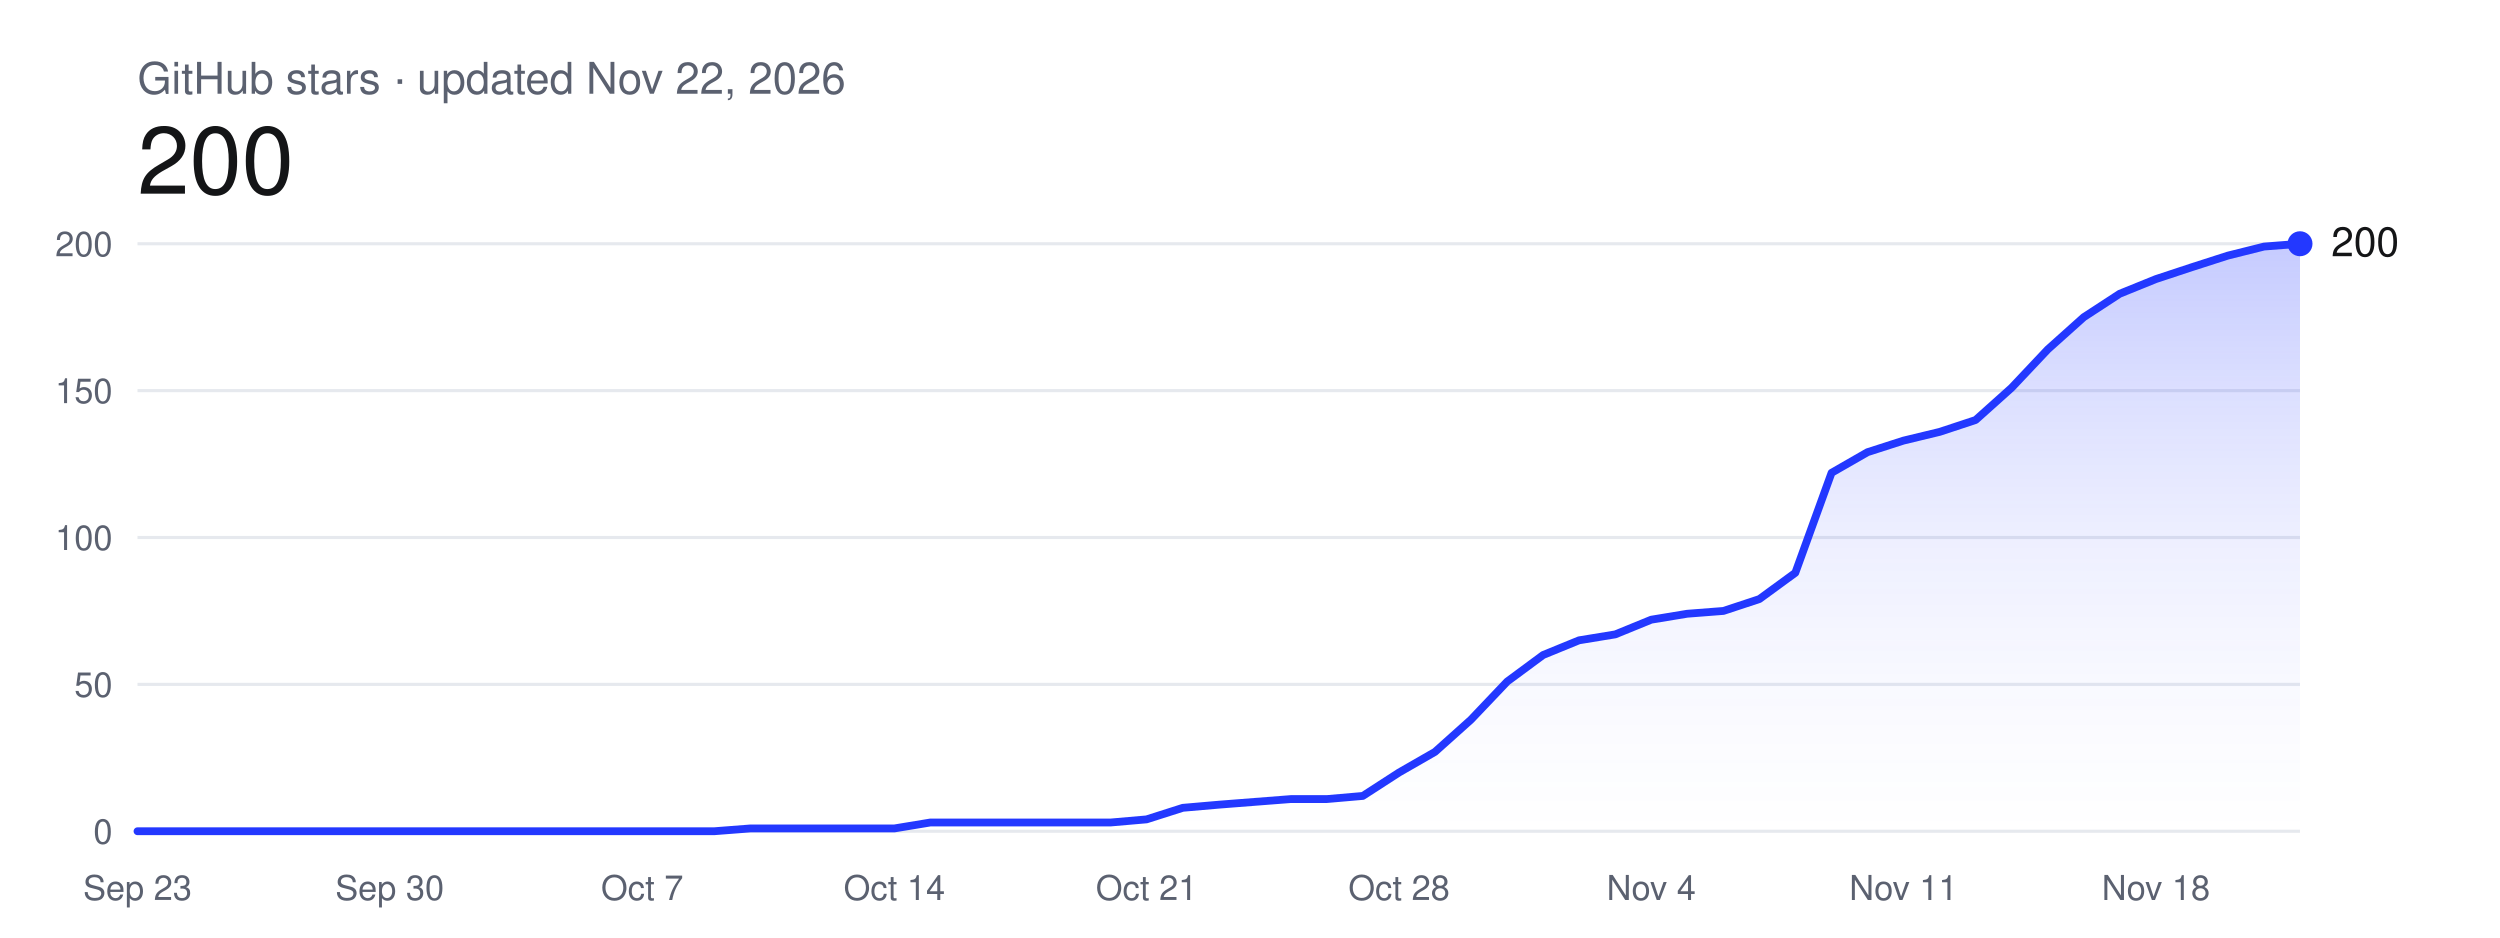
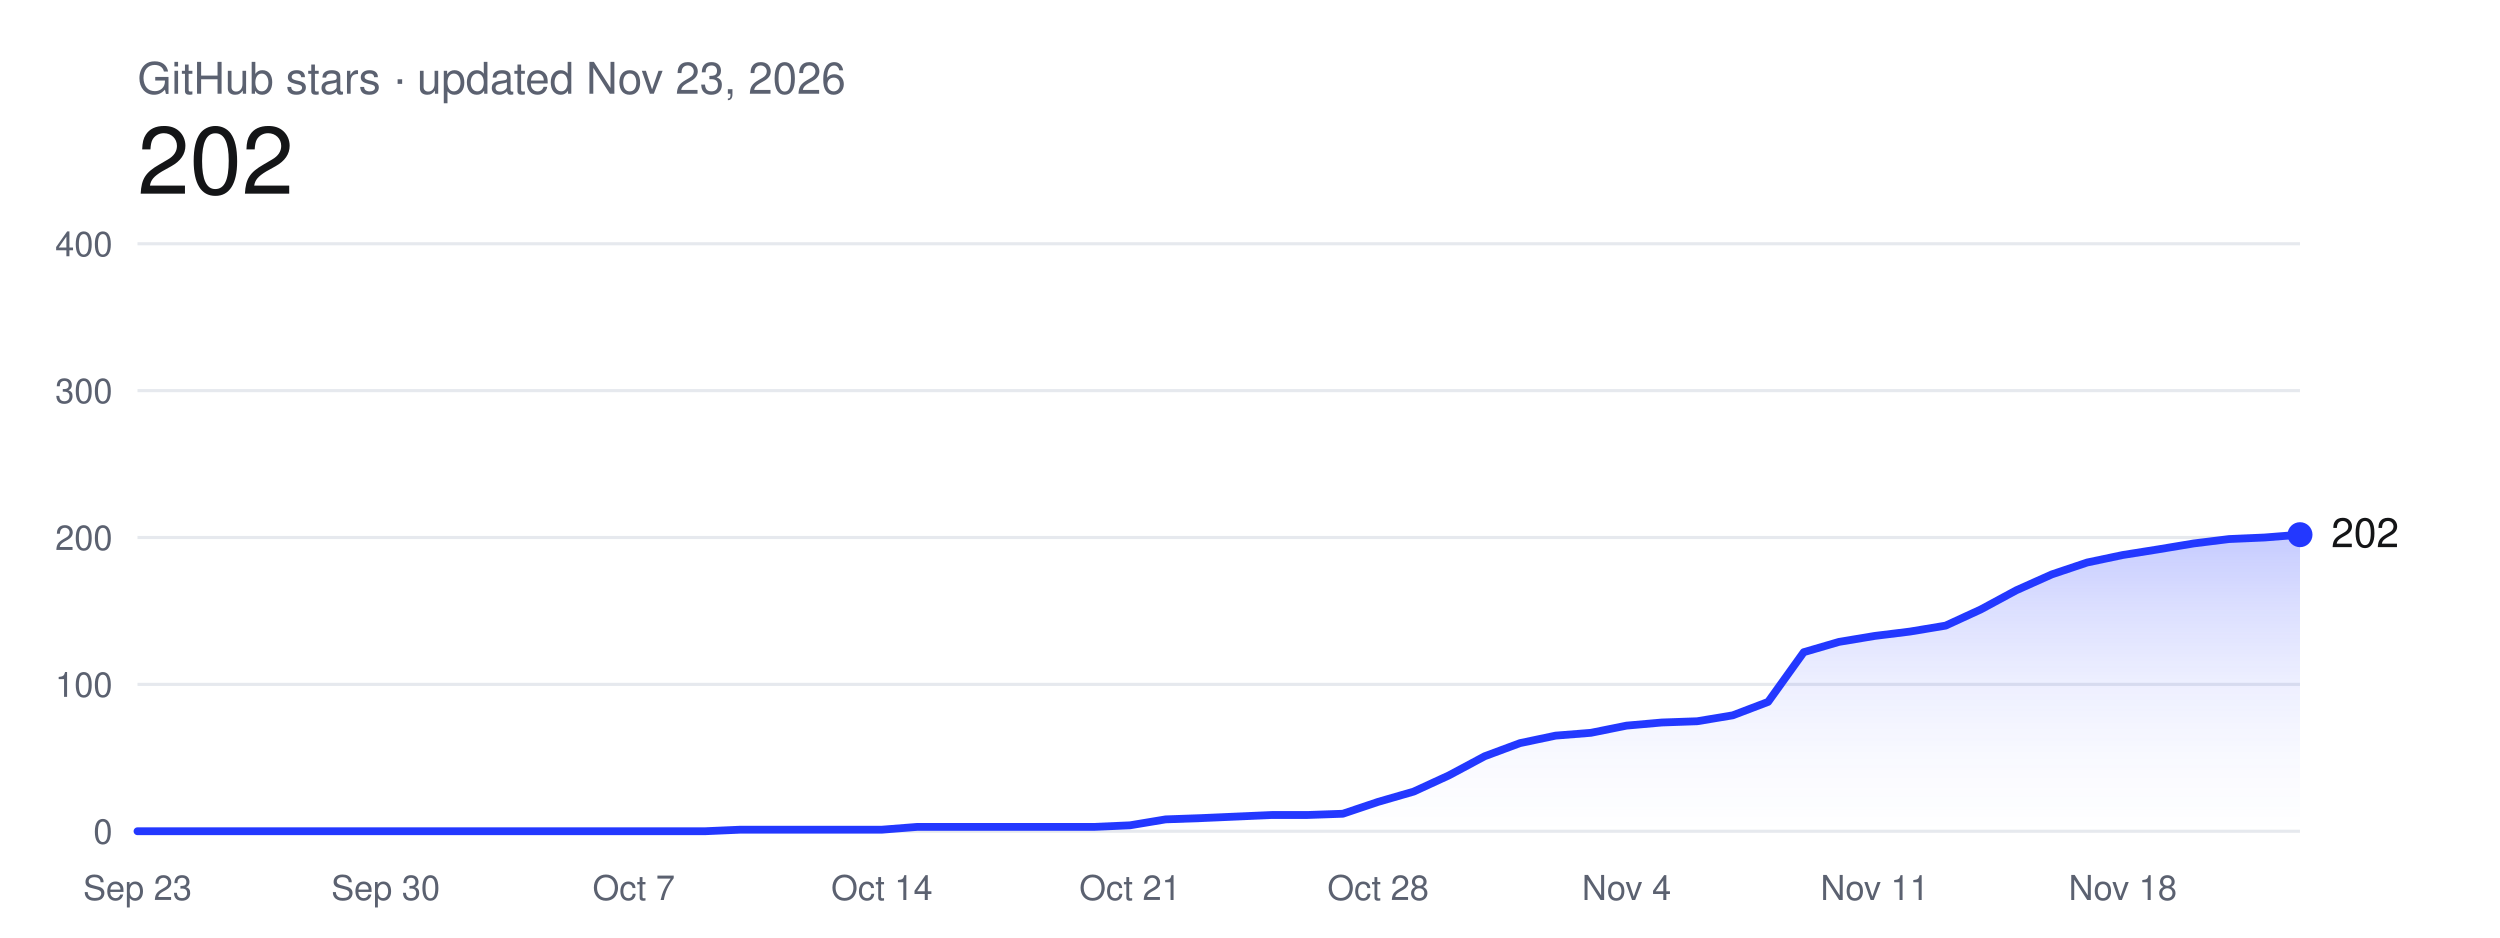
<svg xmlns="http://www.w3.org/2000/svg" width="800" height="300" viewBox="0 0 800 300" font-family="-apple-system, BlinkMacSystemFont, 'Segoe UI', Helvetica, Arial, sans-serif">
  <defs>
    <linearGradient id="a" x1="0" x2="0" y1="0" y2="1">
      <stop offset="0" stop-color="#2338ff" stop-opacity="0.26" />
      <stop offset="0.25" stop-color="#2338ff" stop-opacity="0.16" />
      <stop offset="0.5" stop-color="#2338ff" stop-opacity="0.08" />
      <stop offset="0.75" stop-color="#2338ff" stop-opacity="0.03" />
      <stop offset="1" stop-color="#2338ff" stop-opacity="0" />
    </linearGradient>
  </defs>
-   <text x="44" y="30" font-size="14" fill="#5b6170">GitHub stars · updated Nov 22, 2026</text>
-   <text x="44" y="62" font-size="30" font-weight="300" fill="#141517">200</text>
+   <text x="44" y="30" font-size="14" fill="#5b6170">GitHub stars · updated Nov 23, 2026</text>
+   <text x="44" y="62" font-size="30" font-weight="300" fill="#141517">202</text>
  <line x1="44" x2="736" y1="266.0" y2="266.0" stroke="#e6e9ee" stroke-width="1" />
  <text x="36" y="270.0" font-size="11" fill="#5b6170" text-anchor="end">0</text>
  <line x1="44" x2="736" y1="219.0" y2="219.0" stroke="#e6e9ee" stroke-width="1" />
-   <text x="36" y="223.0" font-size="11" fill="#5b6170" text-anchor="end">50</text>
+   <text x="36" y="223.0" font-size="11" fill="#5b6170" text-anchor="end">100</text>
  <line x1="44" x2="736" y1="172.0" y2="172.0" stroke="#e6e9ee" stroke-width="1" />
-   <text x="36" y="176.0" font-size="11" fill="#5b6170" text-anchor="end">100</text>
+   <text x="36" y="176.0" font-size="11" fill="#5b6170" text-anchor="end">200</text>
  <line x1="44" x2="736" y1="125.0" y2="125.0" stroke="#e6e9ee" stroke-width="1" />
-   <text x="36" y="129.0" font-size="11" fill="#5b6170" text-anchor="end">150</text>
+   <text x="36" y="129.0" font-size="11" fill="#5b6170" text-anchor="end">300</text>
  <line x1="44" x2="736" y1="78.0" y2="78.0" stroke="#e6e9ee" stroke-width="1" />
-   <text x="36" y="82.0" font-size="11" fill="#5b6170" text-anchor="end">200</text>
+   <text x="36" y="82.0" font-size="11" fill="#5b6170" text-anchor="end">400</text>
  <text x="44.0" y="288" font-size="11" fill="#5b6170" text-anchor="middle">Sep 23</text>
-   <text x="124.7" y="288" font-size="11" fill="#5b6170" text-anchor="middle">Sep 30</text>
-   <text x="205.5" y="288" font-size="11" fill="#5b6170" text-anchor="middle">Oct 7</text>
-   <text x="286.2" y="288" font-size="11" fill="#5b6170" text-anchor="middle">Oct 14</text>
-   <text x="366.9" y="288" font-size="11" fill="#5b6170" text-anchor="middle">Oct 21</text>
-   <text x="447.7" y="288" font-size="11" fill="#5b6170" text-anchor="middle">Oct 28</text>
-   <text x="528.4" y="288" font-size="11" fill="#5b6170" text-anchor="middle">Nov 4</text>
-   <text x="609.1" y="288" font-size="11" fill="#5b6170" text-anchor="middle">Nov 11</text>
-   <text x="689.9" y="288" font-size="11" fill="#5b6170" text-anchor="middle">Nov 18</text>
-   <polygon points="44,266.0 44.0,266.0 55.5,266.0 67.1,266.0 78.6,266.0 90.1,266.0 101.7,266.0 113.2,266.0 124.7,266.0 136.3,266.0 147.8,266.0 159.3,266.0 170.9,266.0 182.4,266.0 193.9,266.0 205.5,266.0 217.0,266.0 228.5,266.0 240.1,265.1 251.6,265.1 263.1,265.1 274.7,265.1 286.2,265.1 297.7,263.2 309.3,263.2 320.8,263.2 332.3,263.2 343.9,263.2 355.4,263.2 366.9,262.2 378.5,258.5 390.0,257.5 401.5,256.6 413.1,255.7 424.6,255.7 436.1,254.7 447.7,247.2 459.2,240.6 470.7,230.3 482.3,218.1 493.8,209.6 505.3,204.9 516.9,203.0 528.4,198.3 539.9,196.4 551.5,195.5 563.0,191.7 574.5,183.3 586.1,151.3 597.6,144.7 609.1,141.0 620.7,138.2 632.2,134.4 643.7,124.1 655.3,111.8 666.8,101.5 678.3,94.0 689.9,89.3 701.4,85.5 712.9,81.8 724.5,78.9 736.0,78.0 736.0,266.0" fill="url(#a)" />
-   <polyline points="44.0,266.0 55.5,266.0 67.1,266.0 78.6,266.0 90.1,266.0 101.7,266.0 113.2,266.0 124.7,266.0 136.3,266.0 147.8,266.0 159.3,266.0 170.9,266.0 182.4,266.0 193.9,266.0 205.5,266.0 217.0,266.0 228.5,266.0 240.1,265.1 251.6,265.1 263.1,265.1 274.7,265.1 286.2,265.1 297.7,263.2 309.3,263.2 320.8,263.2 332.3,263.2 343.9,263.2 355.4,263.2 366.9,262.2 378.5,258.5 390.0,257.5 401.5,256.6 413.1,255.7 424.6,255.7 436.1,254.7 447.7,247.2 459.2,240.6 470.7,230.3 482.3,218.1 493.8,209.6 505.3,204.9 516.9,203.0 528.4,198.3 539.9,196.4 551.5,195.5 563.0,191.7 574.5,183.3 586.1,151.3 597.6,144.7 609.1,141.0 620.7,138.2 632.2,134.4 643.7,124.1 655.3,111.8 666.8,101.5 678.3,94.0 689.9,89.3 701.4,85.5 712.9,81.8 724.5,78.9 736.0,78.0" fill="none" stroke="#2338ff" stroke-width="2.5" stroke-linejoin="round" stroke-linecap="round" />
-   <circle cx="736.0" cy="78.0" r="4" fill="#2338ff" />
-   <text x="746.0" y="82.0" font-size="13" fill="#141517">200</text>
+   <text x="123.4" y="288" font-size="11" fill="#5b6170" text-anchor="middle">Sep 30</text>
+   <text x="202.8" y="288" font-size="11" fill="#5b6170" text-anchor="middle">Oct 7</text>
+   <text x="282.2" y="288" font-size="11" fill="#5b6170" text-anchor="middle">Oct 14</text>
+   <text x="361.6" y="288" font-size="11" fill="#5b6170" text-anchor="middle">Oct 21</text>
+   <text x="441.0" y="288" font-size="11" fill="#5b6170" text-anchor="middle">Oct 28</text>
+   <text x="520.5" y="288" font-size="11" fill="#5b6170" text-anchor="middle">Nov 4</text>
+   <text x="599.9" y="288" font-size="11" fill="#5b6170" text-anchor="middle">Nov 11</text>
+   <text x="679.3" y="288" font-size="11" fill="#5b6170" text-anchor="middle">Nov 18</text>
+   <polygon points="44,266.0 44.0,266.0 55.3,266.0 66.7,266.0 78.0,266.0 89.4,266.0 100.7,266.0 112.1,266.0 123.4,266.0 134.8,266.0 146.1,266.0 157.4,266.0 168.8,266.0 180.1,266.0 191.5,266.0 202.8,266.0 214.2,266.0 225.5,266.0 236.9,265.5 248.2,265.5 259.5,265.5 270.9,265.5 282.2,265.5 293.6,264.6 304.9,264.6 316.3,264.6 327.6,264.6 339.0,264.6 350.3,264.6 361.6,264.1 373.0,262.2 384.3,261.8 395.7,261.3 407.0,260.8 418.4,260.8 429.7,260.4 441.0,256.6 452.4,253.3 463.7,248.1 475.1,242.0 486.4,237.8 497.8,235.4 509.1,234.5 520.5,232.2 531.8,231.2 543.1,230.8 554.5,228.9 565.8,224.6 577.2,208.7 588.5,205.4 599.9,203.5 611.2,202.1 622.6,200.2 633.9,195.0 645.2,188.9 656.6,183.8 667.9,180.0 679.3,177.6 690.6,175.8 702.0,173.9 713.3,172.5 724.7,172.0 736.0,171.1 736.0,266.0" fill="url(#a)" />
+   <polyline points="44.0,266.0 55.3,266.0 66.7,266.0 78.0,266.0 89.4,266.0 100.7,266.0 112.1,266.0 123.4,266.0 134.8,266.0 146.1,266.0 157.4,266.0 168.8,266.0 180.1,266.0 191.5,266.0 202.8,266.0 214.2,266.0 225.5,266.0 236.9,265.5 248.2,265.5 259.5,265.5 270.9,265.5 282.2,265.5 293.6,264.6 304.9,264.6 316.3,264.6 327.6,264.6 339.0,264.6 350.3,264.6 361.6,264.1 373.0,262.2 384.3,261.8 395.7,261.3 407.0,260.8 418.4,260.8 429.7,260.4 441.0,256.6 452.4,253.3 463.7,248.1 475.1,242.0 486.4,237.8 497.8,235.4 509.1,234.5 520.5,232.2 531.8,231.2 543.1,230.8 554.5,228.9 565.8,224.6 577.2,208.7 588.5,205.4 599.9,203.5 611.2,202.1 622.6,200.2 633.9,195.0 645.2,188.9 656.6,183.8 667.9,180.0 679.3,177.6 690.6,175.8 702.0,173.9 713.3,172.5 724.7,172.0 736.0,171.1" fill="none" stroke="#2338ff" stroke-width="2.5" stroke-linejoin="round" stroke-linecap="round" />
+   <circle cx="736.0" cy="171.1" r="4" fill="#2338ff" />
+   <text x="746.0" y="175.1" font-size="13" fill="#141517">202</text>
</svg>
